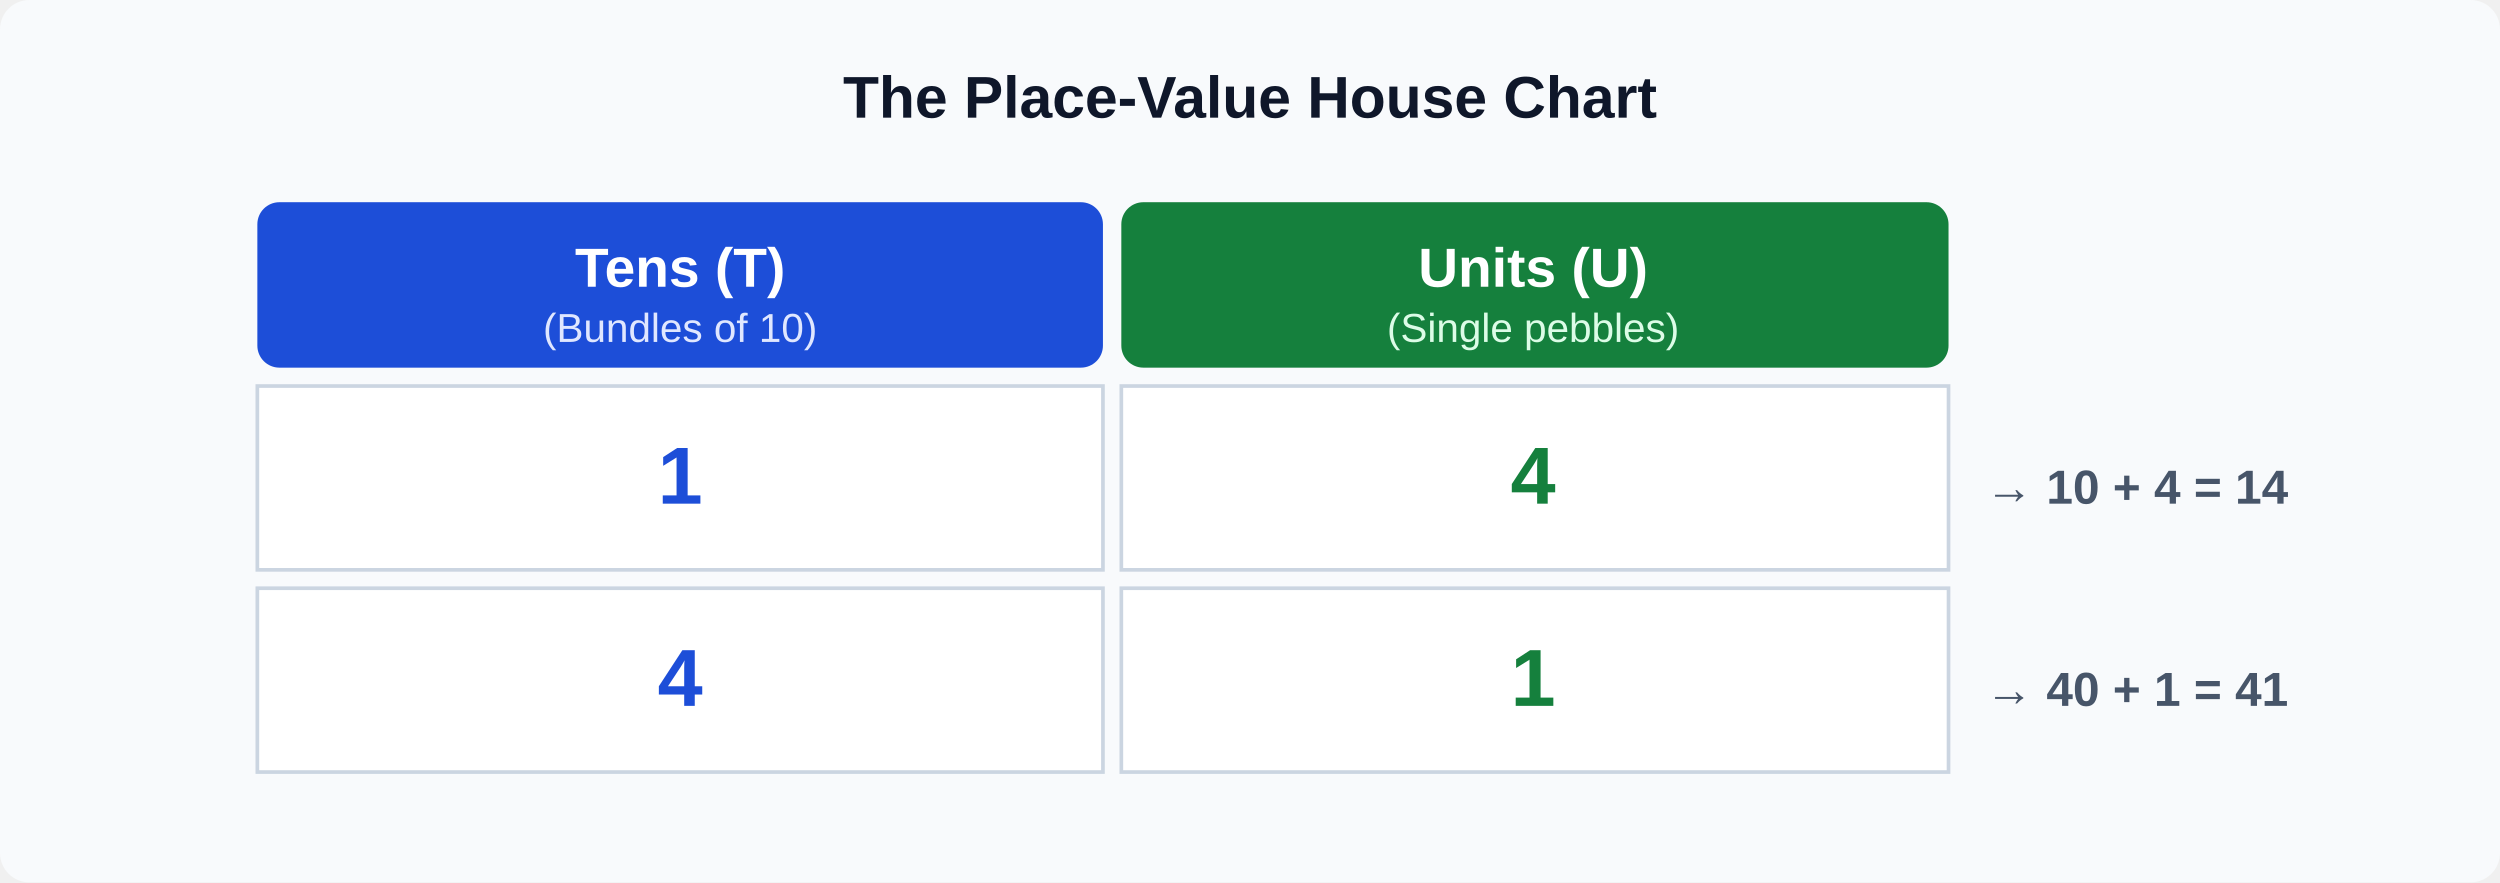
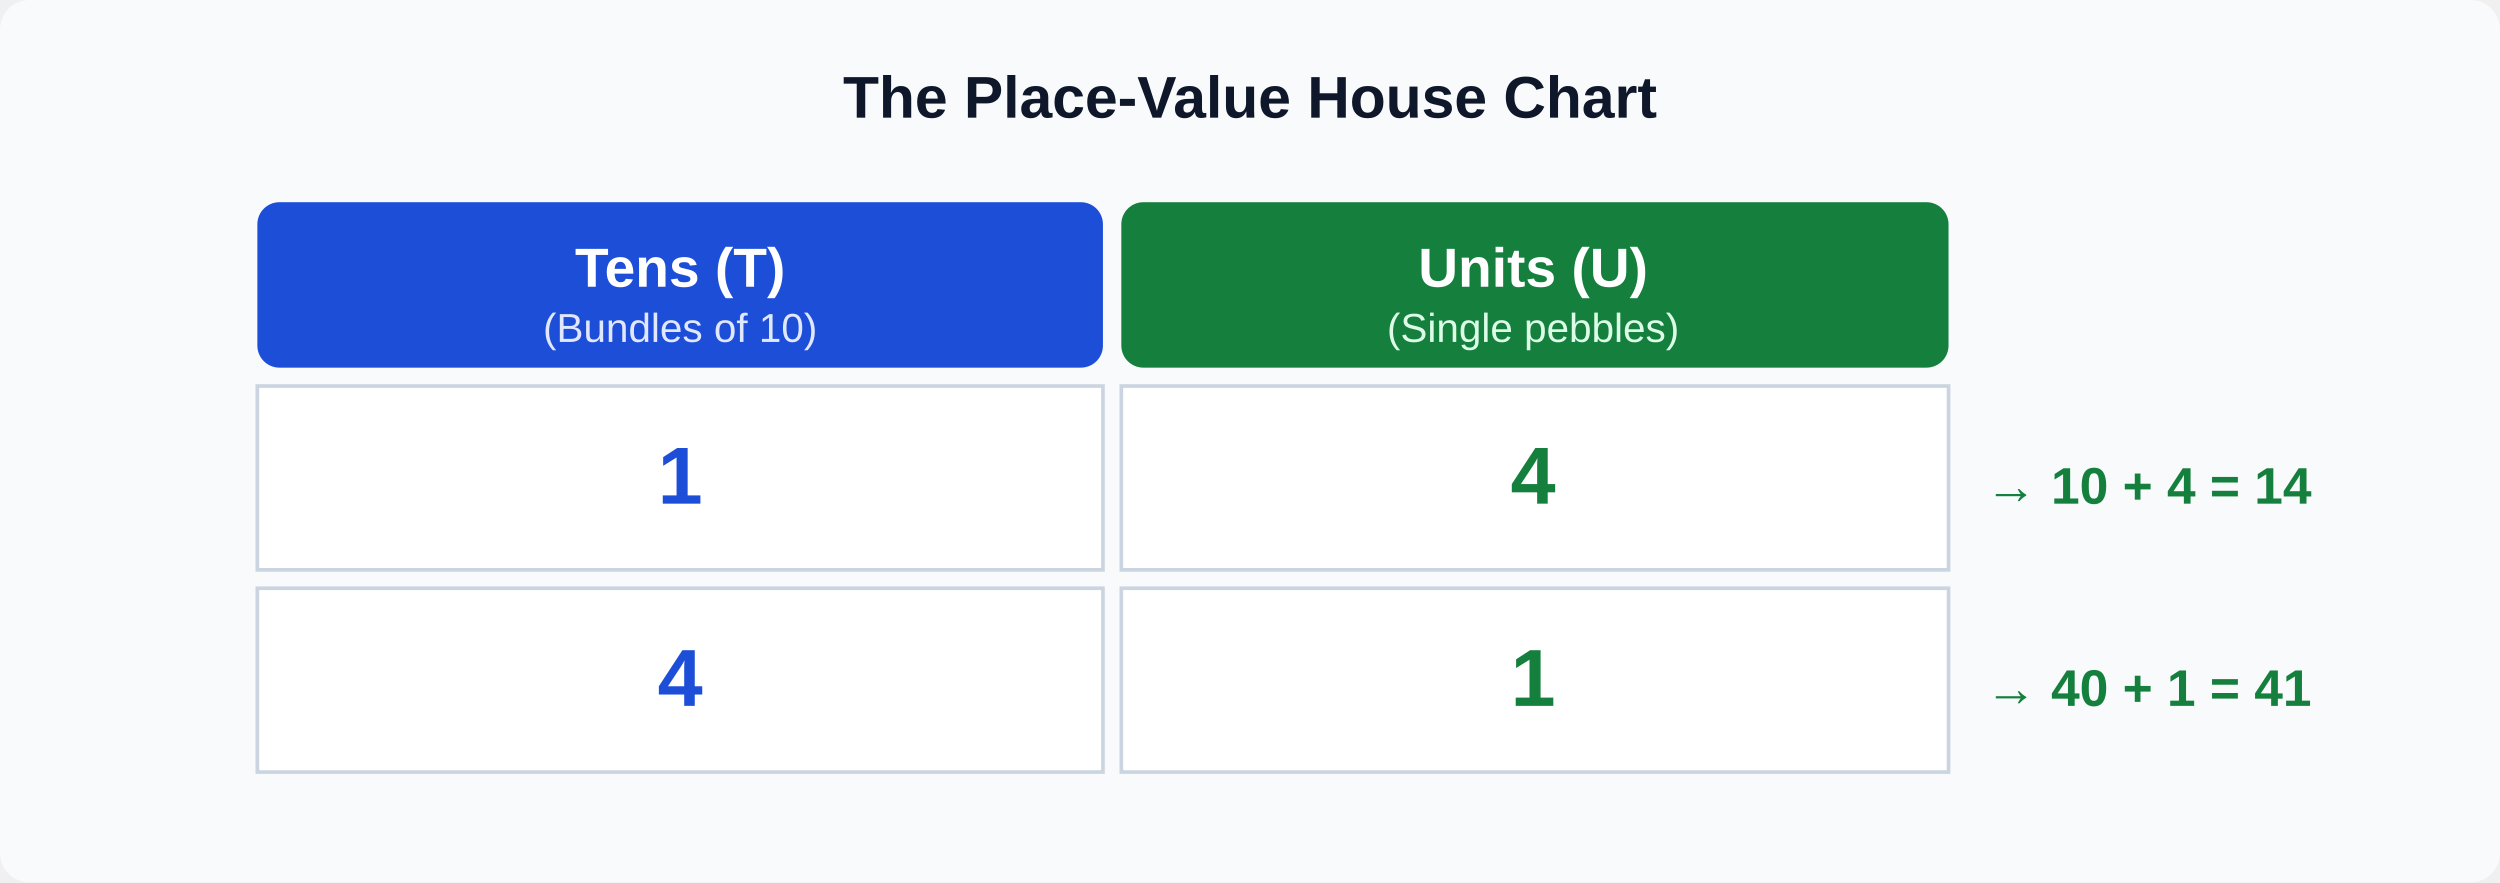
<svg xmlns="http://www.w3.org/2000/svg" viewBox="0 0 680 240" width="100%" height="100%">
  <rect width="680" height="240" fill="#f8fafc" rx="8" />
  <text x="340" y="32" text-anchor="middle" font-family="Liberation Sans" font-size="16" font-weight="bold" fill="#0f172a">The Place-Value House Chart</text>
  <rect x="70" y="55" width="230" height="45" fill="#1d4ed8" rx="6" />
  <text x="185" y="78" text-anchor="middle" font-family="Liberation Sans" font-size="15" font-weight="bold" fill="#ffffff">Tens (T)</text>
  <text x="185" y="93" text-anchor="middle" font-family="Liberation Sans" font-size="11" fill="#e0e7ff">(Bundles of 10)</text>
  <rect x="305" y="55" width="225" height="45" fill="#15803d" rx="6" />
  <text x="417" y="78" text-anchor="middle" font-family="Liberation Sans" font-size="15" font-weight="bold" fill="#ffffff">Units (U)</text>
  <text x="417" y="93" text-anchor="middle" font-family="Liberation Sans" font-size="11" fill="#dcfce7">(Single pebbles)</text>
  <rect x="70" y="105" width="230" height="50" fill="#ffffff" stroke="#cbd5e1" stroke-width="1" />
  <text x="185" y="137" text-anchor="middle" font-family="Liberation Sans" font-size="22" font-weight="bold" fill="#1d4ed8">1</text>
  <rect x="305" y="105" width="225" height="50" fill="#ffffff" stroke="#cbd5e1" stroke-width="1" />
  <text x="417" y="137" text-anchor="middle" font-family="Liberation Sans" font-size="22" font-weight="bold" fill="#15803d">4</text>
-   <text x="540" y="137" font-family="Liberation Sans" font-size="13" font-weight="bold" fill="#475569">→  10 + 4 = 14</text>
+   <text x="540" y="137" font-family="Liberation Sans, sans-serif" font-size="14" font-weight="bold" fill="#15803d">→ 10 + 4 = 14</text>
  <rect x="70" y="160" width="230" height="50" fill="#ffffff" stroke="#cbd5e1" stroke-width="1" />
  <text x="185" y="192" text-anchor="middle" font-family="Liberation Sans" font-size="22" font-weight="bold" fill="#1d4ed8">4</text>
  <rect x="305" y="160" width="225" height="50" fill="#ffffff" stroke="#cbd5e1" stroke-width="1" />
  <text x="417" y="192" text-anchor="middle" font-family="Liberation Sans" font-size="22" font-weight="bold" fill="#15803d">1</text>
-   <text x="540" y="192" font-family="Liberation Sans" font-size="13" font-weight="bold" fill="#475569">→  40 + 1 = 41</text>
+   <text x="540" y="192" font-family="Liberation Sans, sans-serif" font-size="14" font-weight="bold" fill="#15803d">→ 40 + 1 = 41</text>
</svg>
